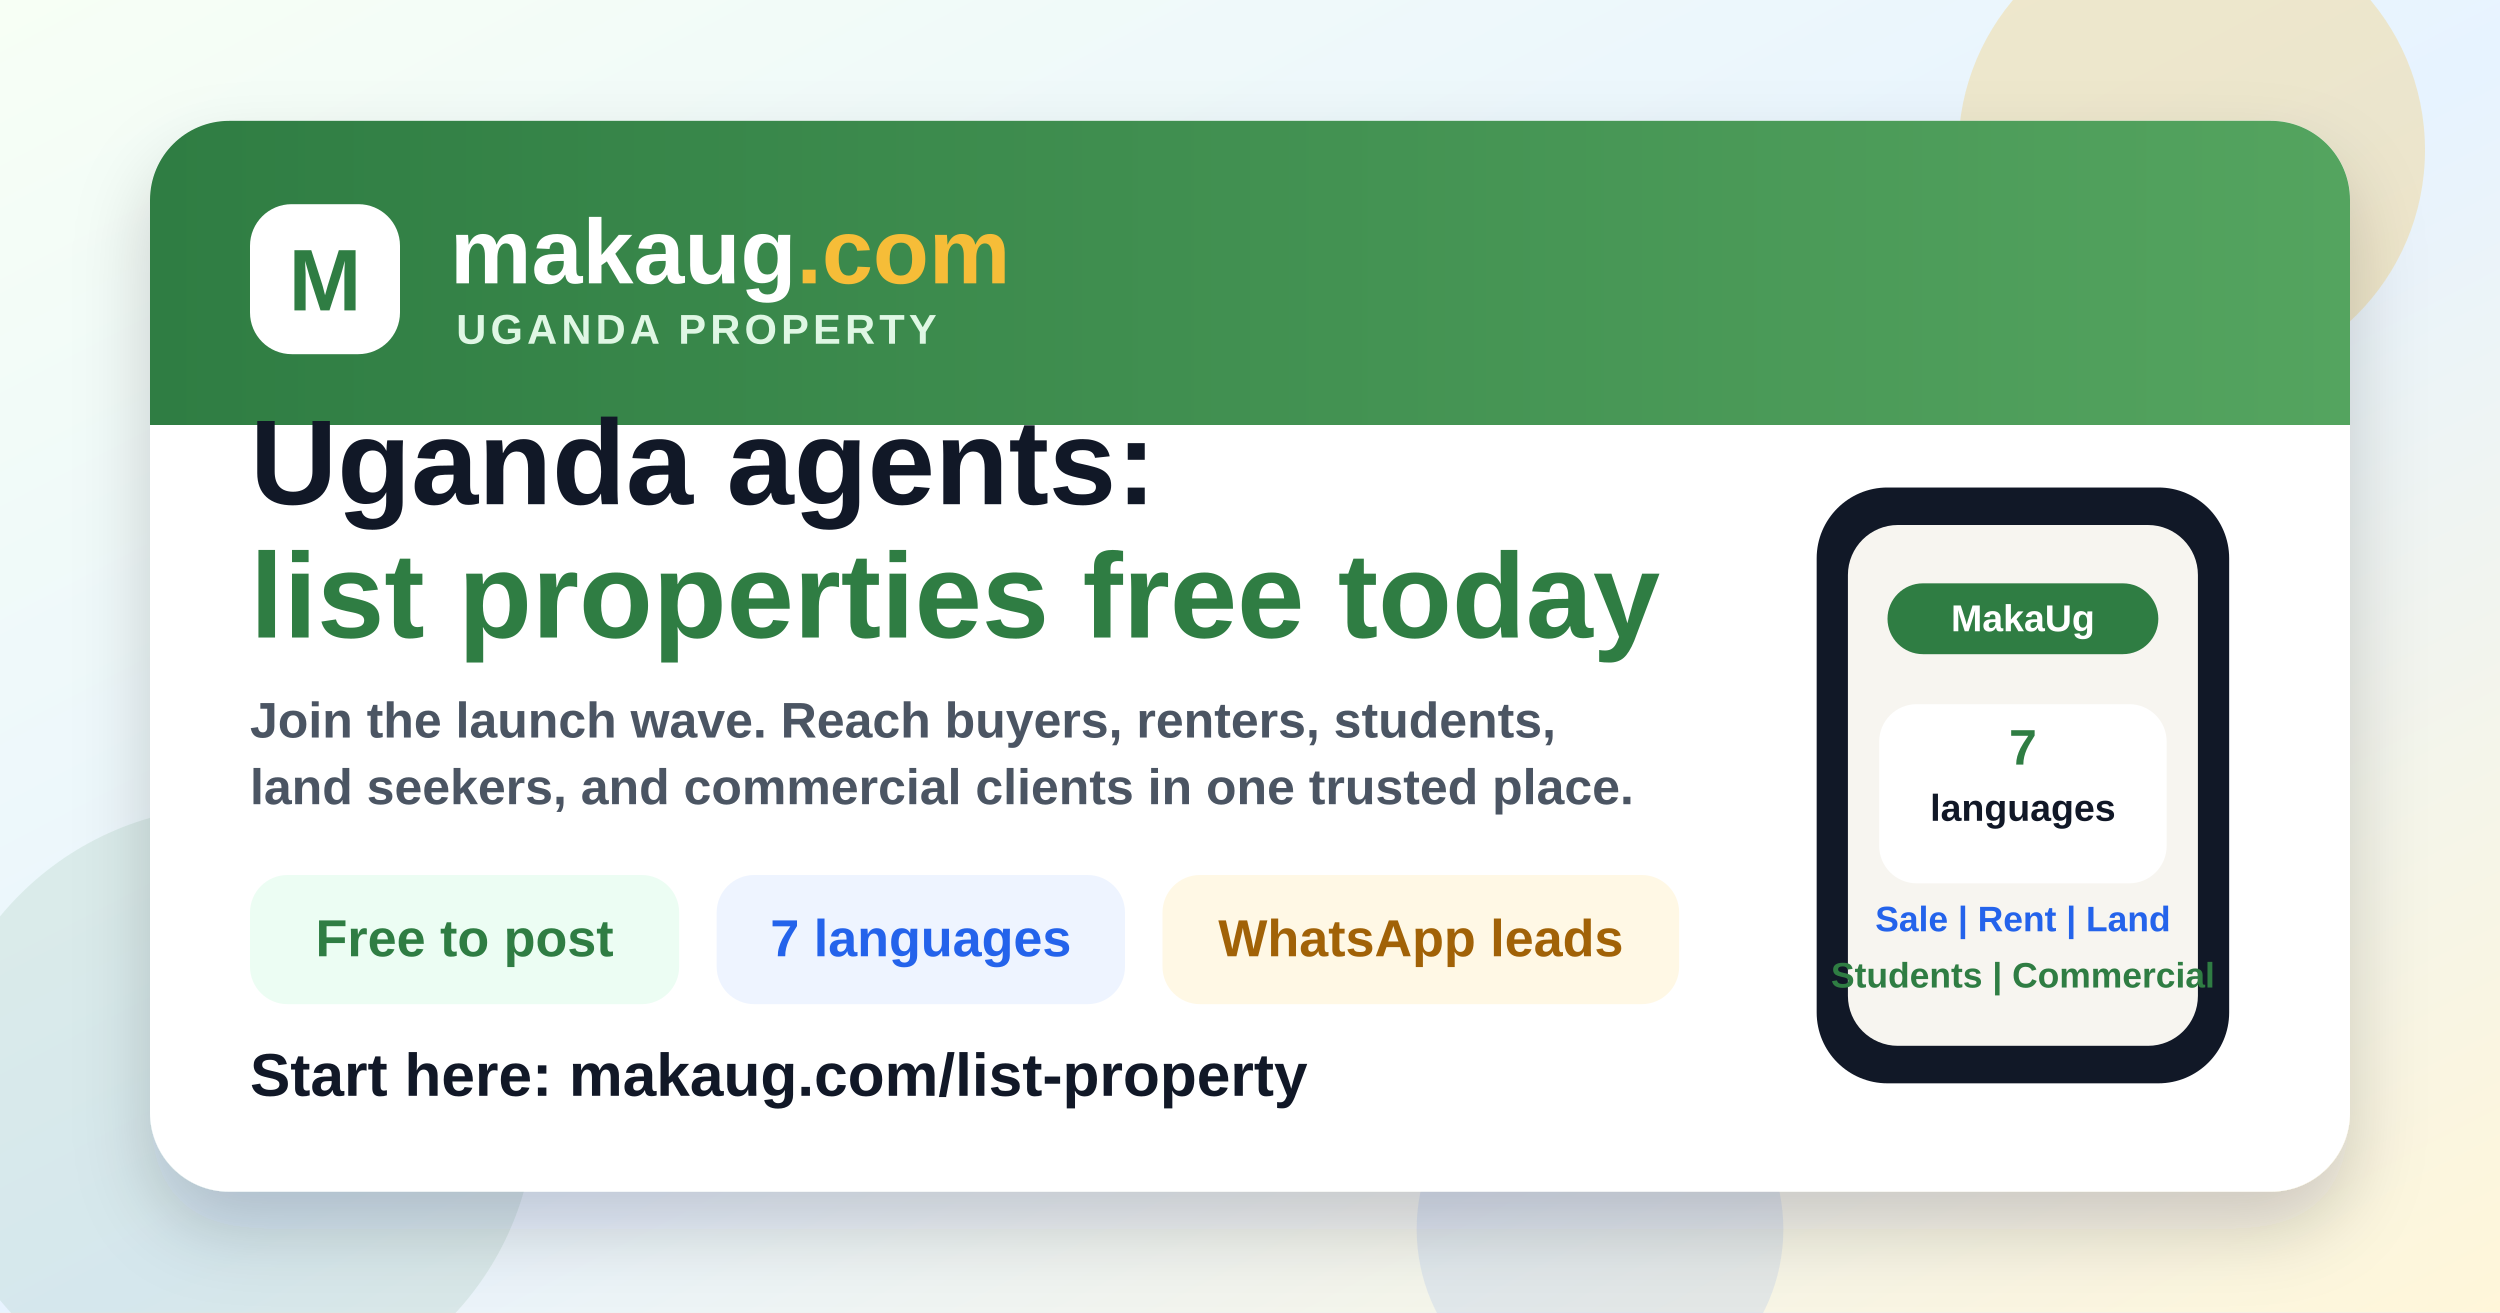
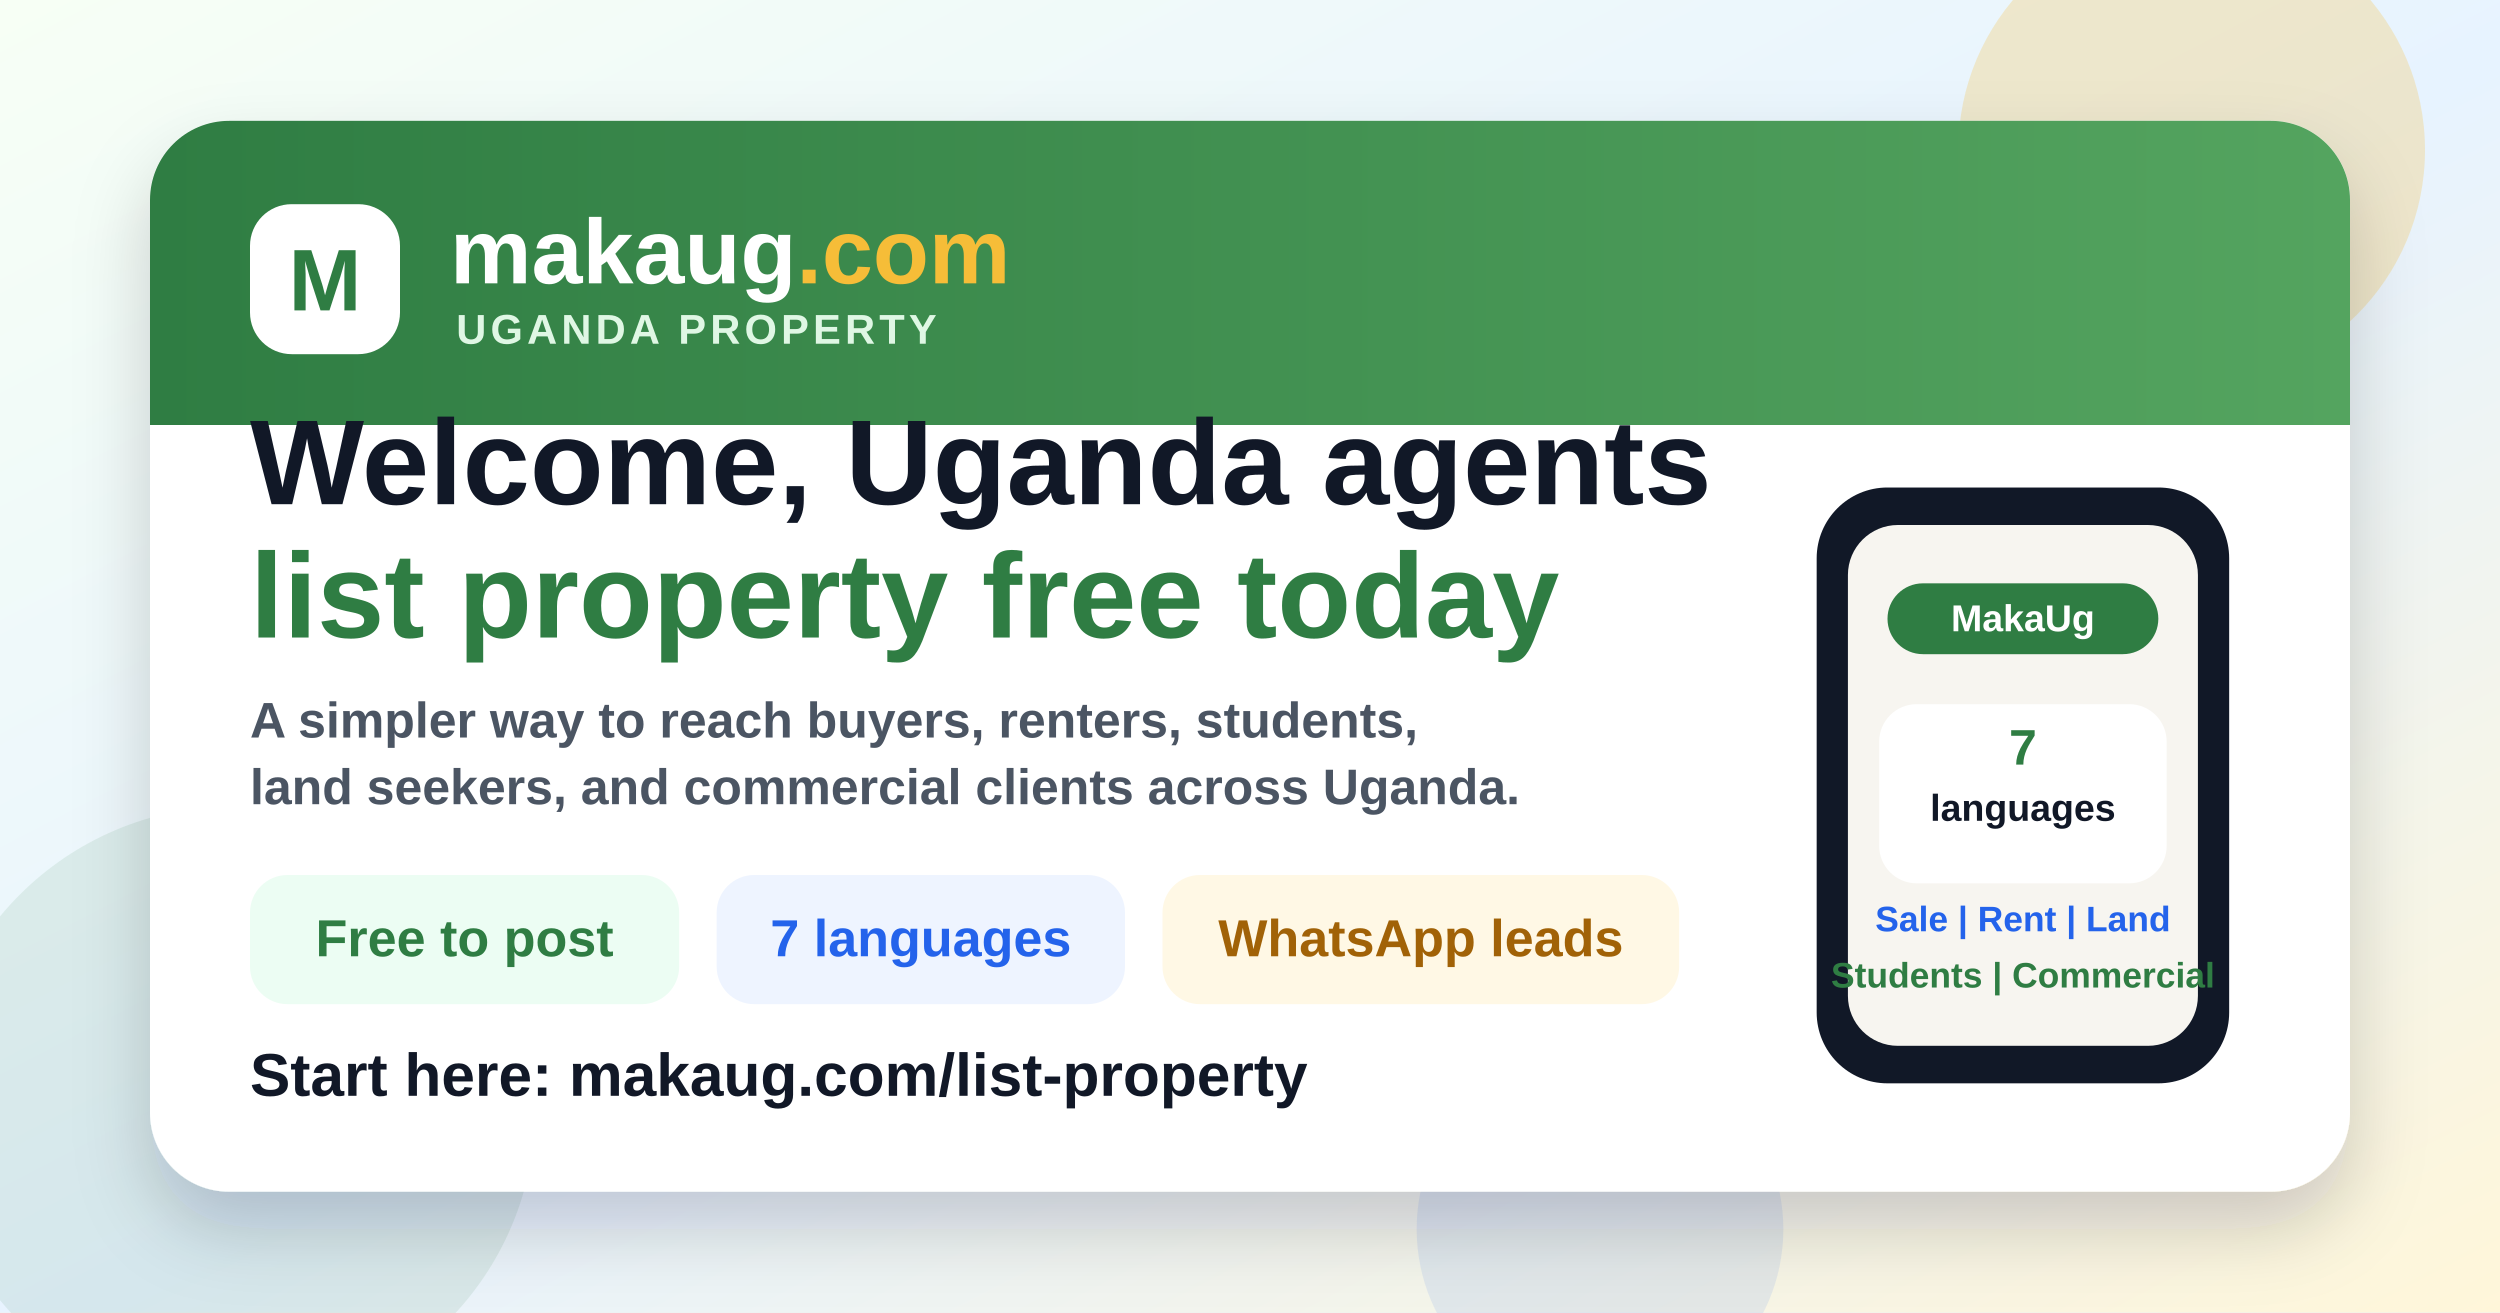
<svg xmlns="http://www.w3.org/2000/svg" width="1200" height="630" viewBox="0 0 1200 630" role="img" aria-labelledby="title desc">
  <defs>
    <linearGradient id="bg" x1="0" x2="1" y1="0" y2="1">
      <stop offset="0" stop-color="#f7fff5" />
      <stop offset="0.52" stop-color="#e7f3ff" />
      <stop offset="1" stop-color="#fff6d9" />
    </linearGradient>
    <linearGradient id="green" x1="0" x2="1">
      <stop offset="0" stop-color="#2f7d43" />
      <stop offset="1" stop-color="#54a45f" />
    </linearGradient>
    <filter id="shadow" x="-20%" y="-20%" width="140%" height="140%">
      <feDropShadow dx="0" dy="18" stdDeviation="18" flood-color="#0f172a" flood-opacity="0.18" />
    </filter>
  </defs>
  <rect width="1200" height="630" fill="url(#bg)" />
  <circle cx="1052" cy="72" r="112" fill="#f6bd38" opacity="0.25" />
  <circle cx="112" cy="532" r="145" fill="#2f7d43" opacity="0.10" />
  <circle cx="768" cy="590" r="88" fill="#2463eb" opacity="0.10" />
  <g transform="translate(72 58)">
    <rect x="0" y="0" width="1056" height="514" rx="38" fill="#ffffff" filter="url(#shadow)" />
    <rect x="0" y="0" width="1056" height="146" rx="38" fill="url(#green)" />
    <path d="M0 108h1056v38H0z" fill="url(#green)" />
    <g transform="translate(48 40)">
      <rect x="0" y="0" width="72" height="72" rx="20" fill="#ffffff" />
      <text x="36" y="51" text-anchor="middle" font-family="Arial, Helvetica, sans-serif" font-size="42" font-weight="800" fill="#2f7d43">M</text>
      <text x="96" y="38" font-family="Arial, Helvetica, sans-serif" font-size="44" font-weight="800" fill="#ffffff">makaug<tspan fill="#f6bd38">.com</tspan>
      </text>
      <text x="99" y="67" font-family="Arial, Helvetica, sans-serif" font-size="20" font-weight="700" fill="#dff7e4" letter-spacing="2">UGANDA PROPERTY</text>
    </g>
    <g transform="translate(48 184)">
-       <text x="0" y="0" font-family="Arial, Helvetica, sans-serif" font-size="58" font-weight="900" fill="#111827">Uganda agents:</text>
-       <text x="0" y="64" font-family="Arial, Helvetica, sans-serif" font-size="58" font-weight="900" fill="#2f7d43">list properties free today</text>
-       <text x="0" y="112" font-family="Arial, Helvetica, sans-serif" font-size="24" font-weight="600" fill="#4b5563">Join the launch wave. Reach buyers, renters, students,</text>
-       <text x="0" y="144" font-family="Arial, Helvetica, sans-serif" font-size="24" font-weight="600" fill="#4b5563">land seekers, and commercial clients in one trusted place.</text>
+       <text x="0" y="0" font-family="Arial, Helvetica, sans-serif" font-size="58" font-weight="900" fill="#111827">Welcome, Uganda agents</text>
+       <text x="0" y="64" font-family="Arial, Helvetica, sans-serif" font-size="58" font-weight="900" fill="#2f7d43">list property free today</text>
+       <text x="0" y="112" font-family="Arial, Helvetica, sans-serif" font-size="24" font-weight="600" fill="#4b5563">A simpler way to reach buyers, renters, students,</text>
+       <text x="0" y="144" font-family="Arial, Helvetica, sans-serif" font-size="24" font-weight="600" fill="#4b5563">land seekers, and commercial clients across Uganda.</text>
      <g transform="translate(0 178)">
        <rect x="0" y="0" width="206" height="62" rx="18" fill="#ecfdf3" />
        <text x="103" y="39" text-anchor="middle" font-family="Arial, Helvetica, sans-serif" font-size="25" font-weight="900" fill="#2f7d43">Free to post</text>
        <rect x="224" y="0" width="196" height="62" rx="18" fill="#eef4ff" />
        <text x="322" y="39" text-anchor="middle" font-family="Arial, Helvetica, sans-serif" font-size="25" font-weight="900" fill="#2463eb">7 languages</text>
        <rect x="438" y="0" width="248" height="62" rx="18" fill="#fff8e5" />
        <text x="562" y="39" text-anchor="middle" font-family="Arial, Helvetica, sans-serif" font-size="25" font-weight="900" fill="#a16207">WhatsApp leads</text>
      </g>
      <text x="0" y="284" font-family="Arial, Helvetica, sans-serif" font-size="29" font-weight="900" fill="#111827">Start here: makaug.com/list-property</text>
    </g>
    <g transform="translate(800 176)">
      <rect x="0" y="0" width="198" height="286" rx="34" fill="#111827" />
      <rect x="15" y="18" width="168" height="250" rx="24" fill="#f7f5f0" />
      <rect x="34" y="46" width="130" height="34" rx="17" fill="#2f7d43" />
      <text x="99" y="69" text-anchor="middle" font-family="Arial, Helvetica, sans-serif" font-size="18" font-weight="900" fill="#ffffff">MakaUg</text>
      <rect x="30" y="104" width="138" height="86" rx="18" fill="#ffffff" />
      <text x="99" y="133" text-anchor="middle" font-family="Arial, Helvetica, sans-serif" font-size="24" font-weight="900" fill="#2f7d43">7</text>
      <text x="99" y="160" text-anchor="middle" font-family="Arial, Helvetica, sans-serif" font-size="18" font-weight="800" fill="#111827">languages</text>
      <text x="99" y="213" text-anchor="middle" font-family="Arial, Helvetica, sans-serif" font-size="17" font-weight="800" fill="#2463eb">Sale | Rent | Land</text>
      <text x="99" y="240" text-anchor="middle" font-family="Arial, Helvetica, sans-serif" font-size="17" font-weight="800" fill="#2f7d43">Students | Commercial</text>
    </g>
  </g>
</svg>
